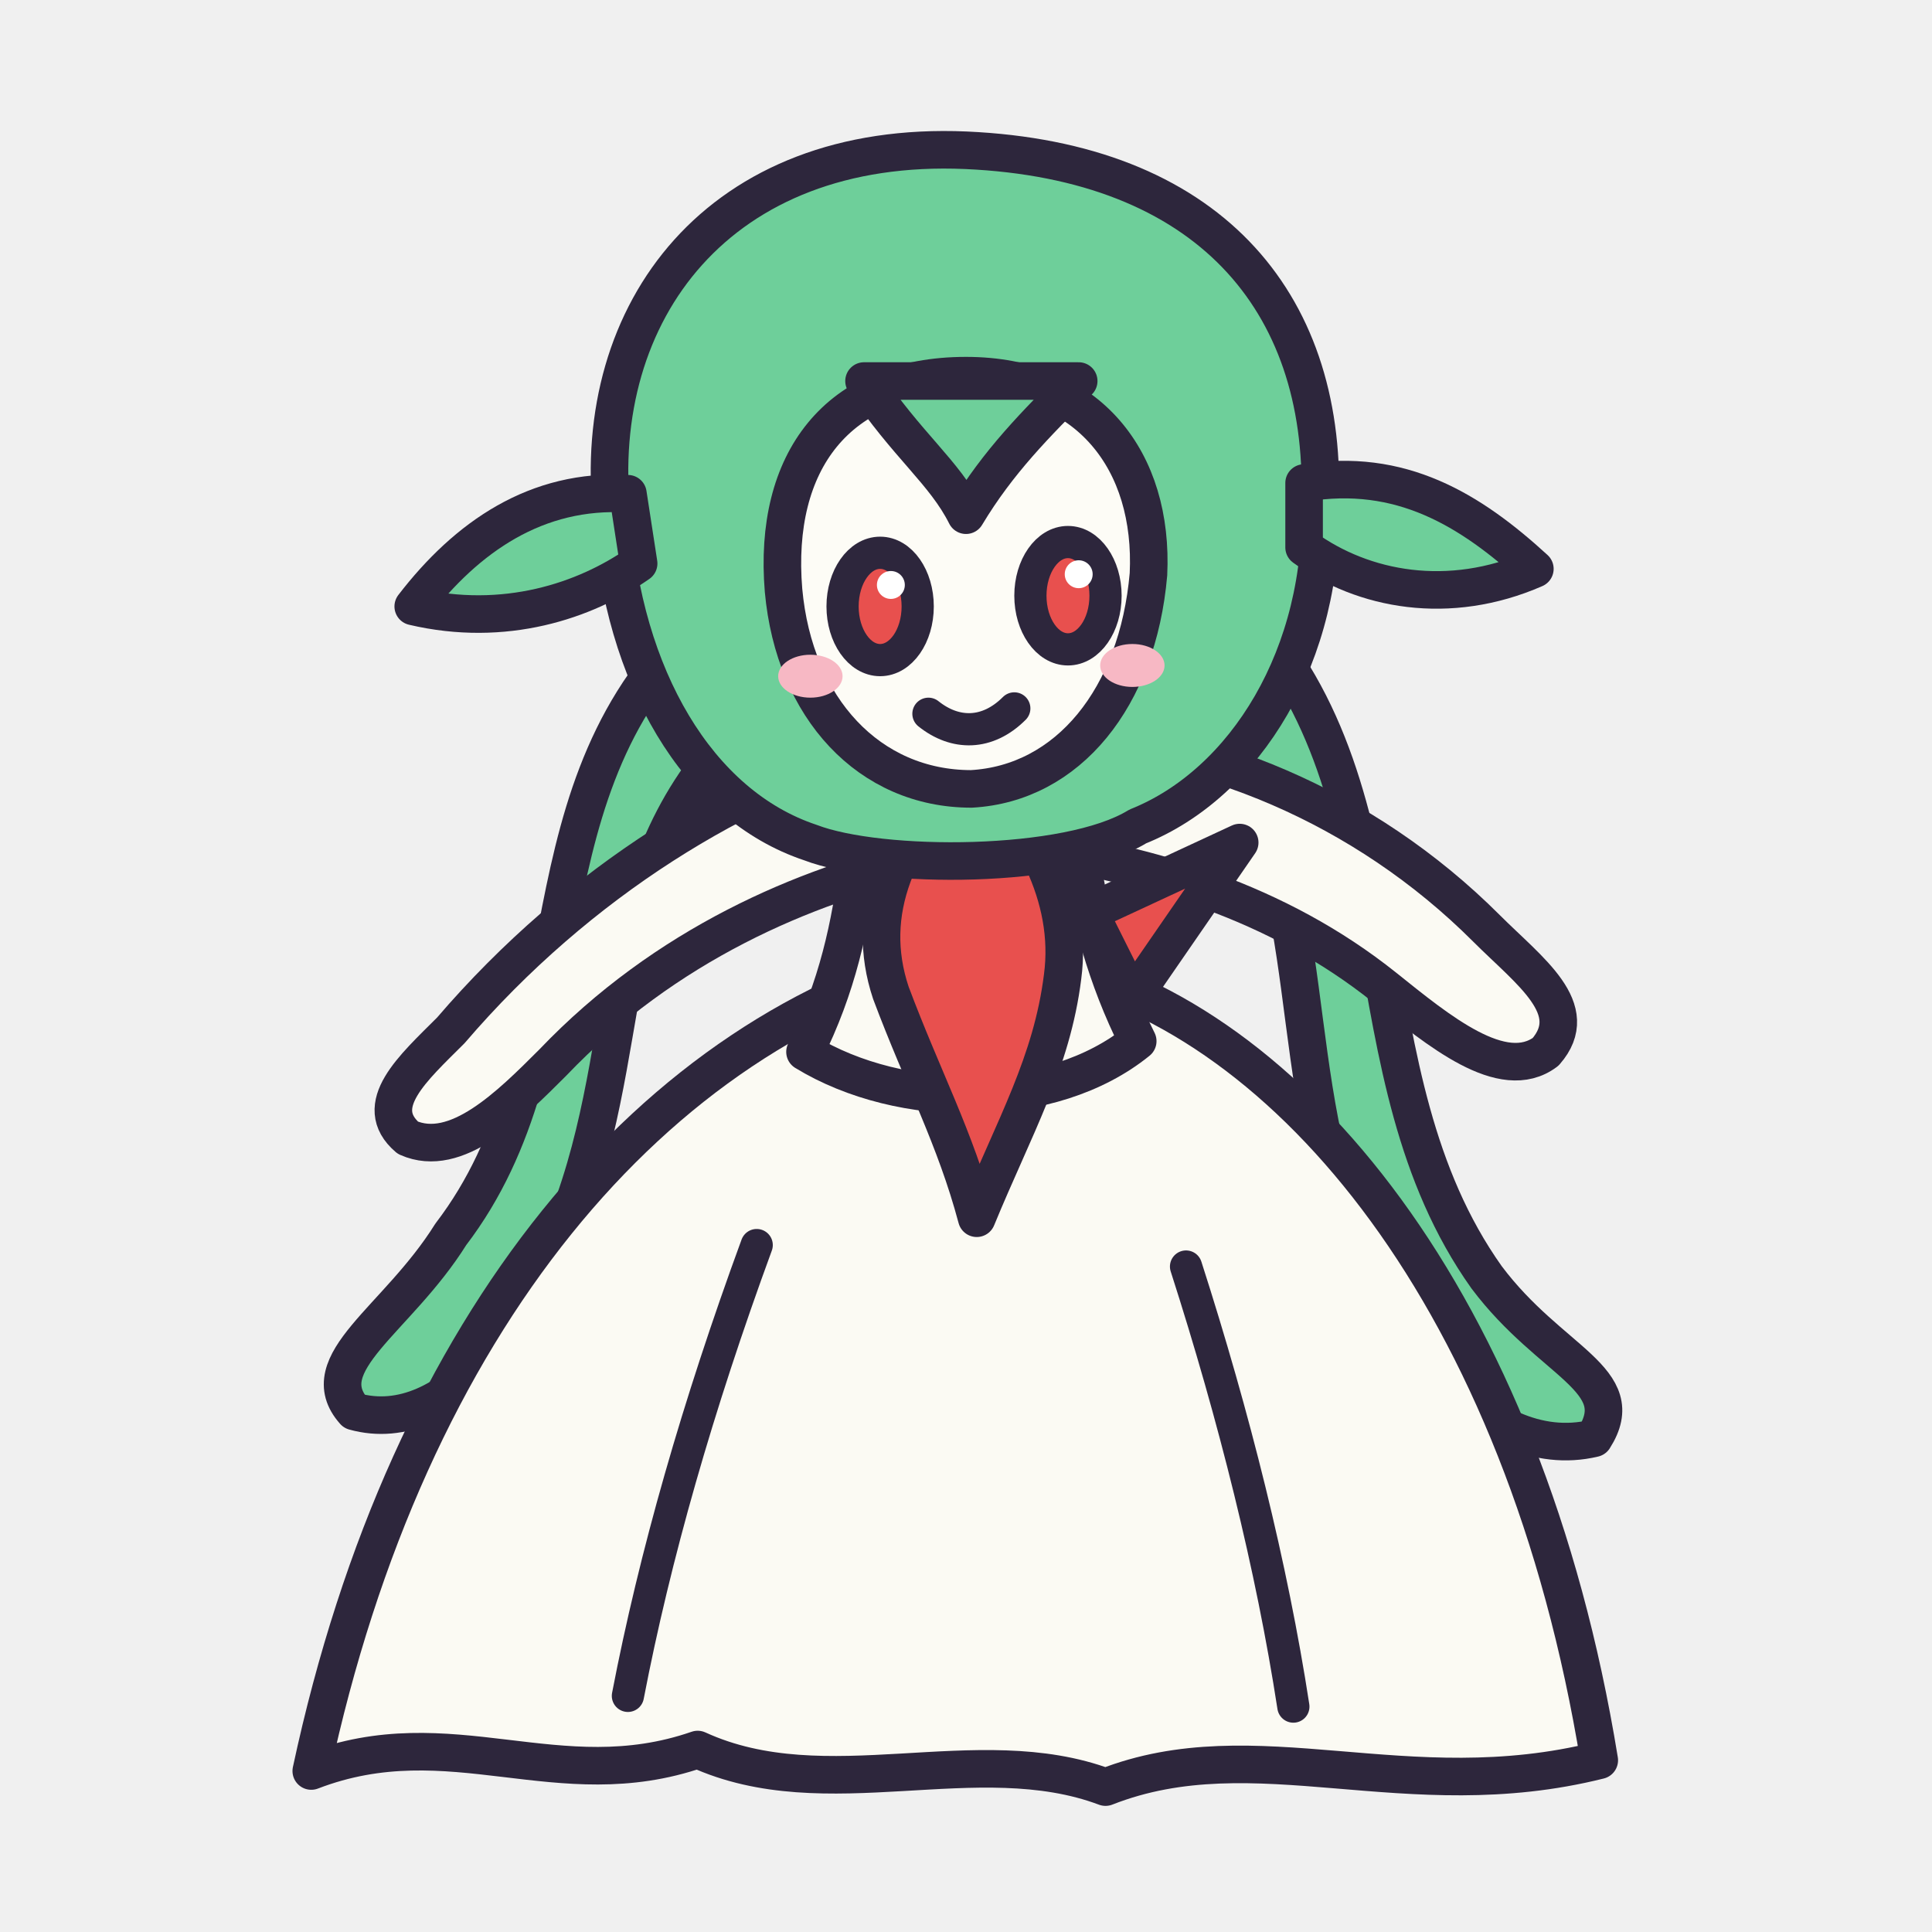
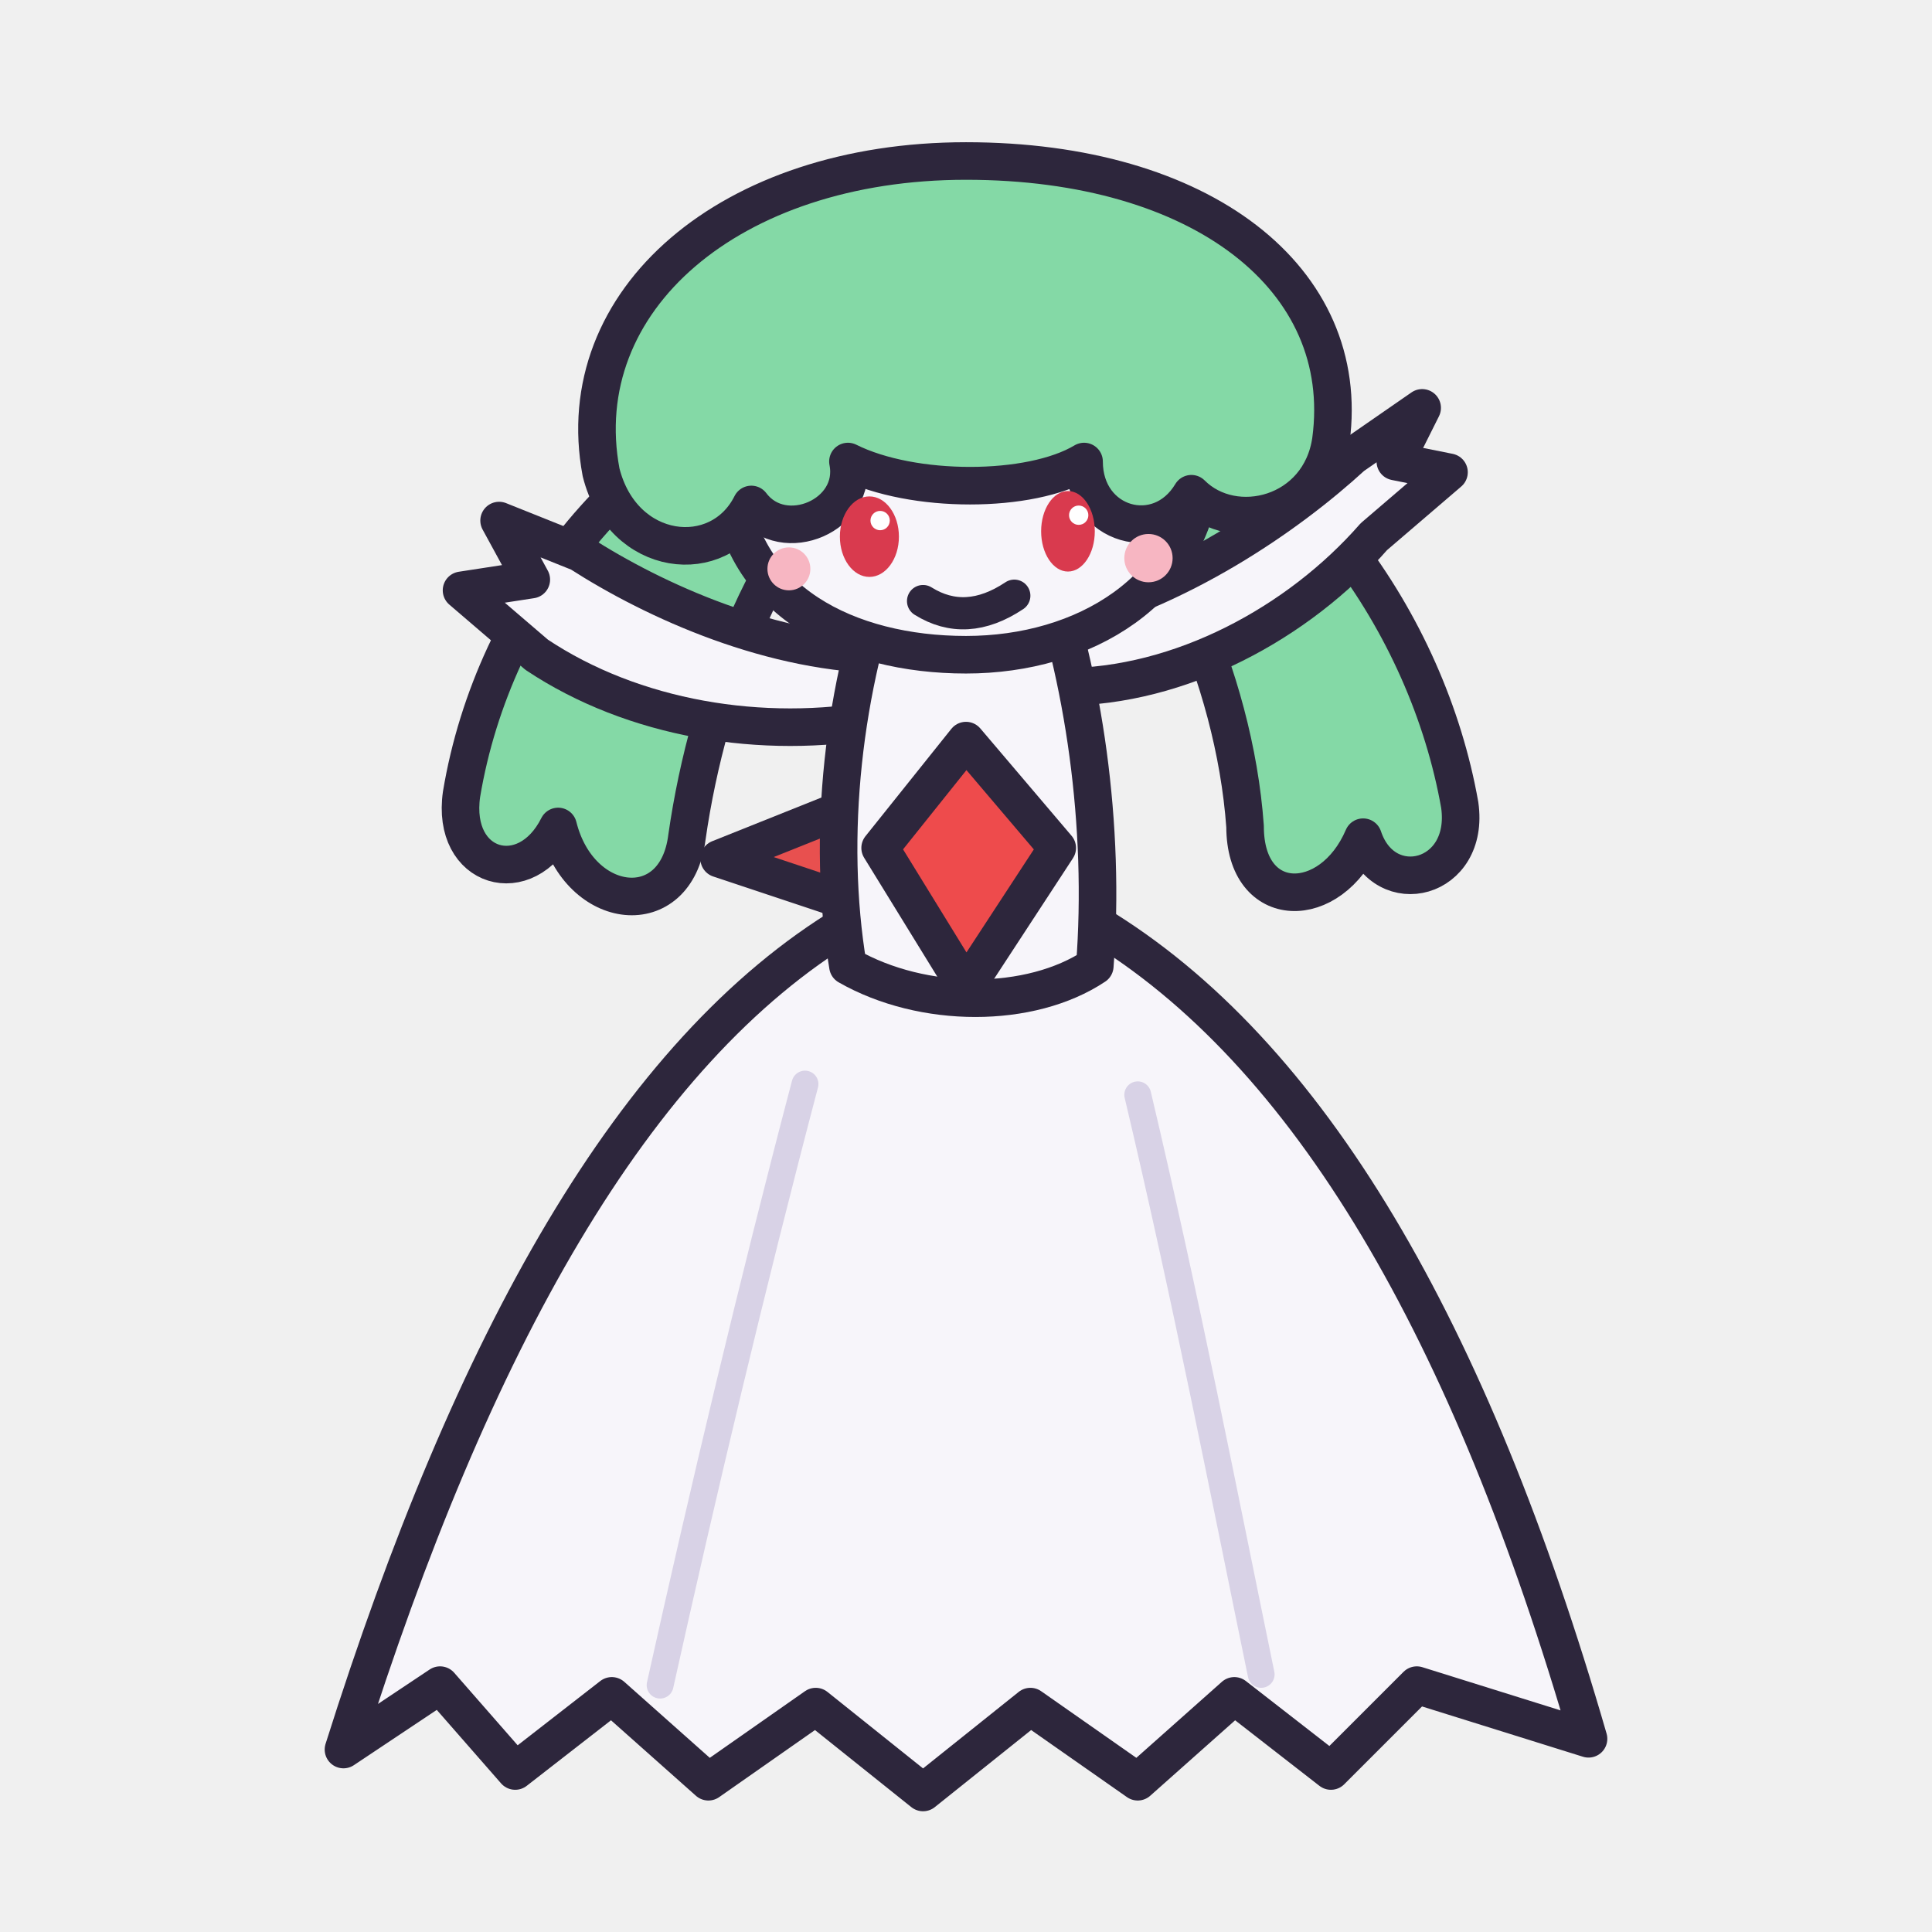
<svg xmlns="http://www.w3.org/2000/svg" viewBox="0 0 360 360">
  <g stroke="#2d263c" stroke-width="7" stroke-linejoin="round" stroke-linecap="round">
-     <path fill="#6ecf9a" d="M128 118 C 96 150, 110 196, 84 230 C 74 246, 58 254, 66 263 C 84 268, 100 245, 107 224 C 119 190, 112 158, 142 132 Z" />
-     <path fill="#6ecf9a" d="M232 114 C 264 148, 250 200, 277 238 C 289 254, 304 257, 297 268 C 276 273, 257 247, 249 222 C 239 188, 246 154, 219 128 Z" />
-     <path fill="#fbfaf3" d="M178 178 C 122 192, 76 246, 58 330 C 84 320, 104 335, 130 326 C 154 337, 182 324, 206 333 C 234 322, 262 337, 298 328 C 284 242, 240 190, 196 180 Z" />
-     <path fill="none" stroke-width="6" d="M141 232 C 130 262, 122 290, 117 316" />
-     <path fill="none" stroke-width="6" d="M221 236 C 230 264, 237 292, 241 318" />
-     <path fill="#fbfaf3" d="M166 138 C 138 146, 108 164, 84 192 C 77 199, 69 206, 76 212 C 85 216, 95 206, 103 198 C 124 176, 150 165, 172 160 Z" />
-     <path fill="#fbfaf3" d="M196 137 C 224 138, 254 150, 277 173 C 285 181, 295 188, 288 196 C 280 202, 268 192, 258 184 C 238 168, 214 161, 192 158 Z" />
-     <path fill="#e8504e" d="M203 170 L 231 157 L 211 186 Z" />
-     <path fill="#fbfaf3" d="M164 120 C 160 150, 162 172, 150 196 C 168 207, 196 207, 212 194 C 200 170, 200 148, 198 120 Z" />
-     <path fill="#e8504e" d="M181 142 C 167 156, 161 170, 166 185 C 172 201, 178 212, 182 227 C 189 210, 196 198, 198 182 C 200 167, 192 153, 181 142 Z" />
-     <path fill="#6ecf9a" d="M180 28 C 134 26, 110 58, 114 96 C 116 126, 130 150, 151 157 C 164 162, 199 162, 212 154 C 232 146, 247 122, 246 93 C 247 56, 225 30, 180 28 Z" />
-     <path fill="#6ecf9a" d="M117 92 C 100 91, 87 100, 77 113 C 94 117, 109 112, 119 105 Z" />
-     <path fill="#6ecf9a" d="M243 90 C 261 87, 274 95, 286 106 C 270 113, 254 110, 243 102 Z" />
-     <path fill="#fdfcf6" d="M180 70 C 156 70, 144 86, 146 110 C 148 132, 162 147, 181 147 C 199 146, 212 130, 214 107 C 215 86, 203 70, 180 70 Z" />
-     <path fill="#6ecf9a" d="M161 71 C 169 83, 176 88, 180 96 C 186 86, 193 79, 201 71 Z" />
-     <ellipse fill="#e8504e" stroke-width="6" cx="164" cy="113" rx="7" ry="10" />
-     <ellipse fill="#e8504e" stroke-width="6" cx="199" cy="111" rx="7" ry="10" />
-     <path fill="none" stroke-width="6" d="M173 133 C 178 137, 184 137, 189 132" />
+     <path d="M152,70 C118,80 92,112 86,148 C84,162 98,166 104,154 C108,170 126,172 128,156 C132,128 144,98 162,84 Z" fill="#84d9a6" />
+     <path d="M208,70 C242,82 266,116 272,150 C274,164 258,168 254,156 C248,170 232,170 232,154 C230,126 216,96 200,82 Z" fill="#84d9a6" />
+     <path d="M158,172 C118,196 88,250 64,326 L82,314 L96,330 L114,316 L132,332 L152,318 L172,334 L192,318 L212,332 L230,316 L248,330 L264,314 L296,324 C274,248 244,196 204,172 Z" fill="#f7f5fa" />
+     <path d="M150,202 C140,240 131,278 123,314" fill="none" stroke="#d8d2e6" stroke-width="5" />
+     <path d="M212,204 C221,242 228,278 235,312" fill="none" stroke="#d8d2e6" stroke-width="5" />
+     <polygon points="164,148 134,160 164,170" fill="#e8504f" />
+     <path d="M164,134 C142,138 118,134 100,122 L86,110 L99,108 L93,97 L108,103 C122,112 144,122 166,122 Z" fill="#f7f5fa" />
+     <path d="M198,128 C220,128 242,116 256,100 L270,88 L260,86 L265,76 L252,85 C240,96 220,110 196,116 Z" fill="#f7f5fa" />
+     <path d="M166,104 C157,128 154,156 158,180 C172,188 192,188 204,180 C206,154 202,126 194,104 Z" fill="#f7f5fa" />
+     <polygon points="180,138 197,158 180,184 164,158" fill="#ee4b4c" />
+     <path d="M180,44 C150,44 134,66 136,90 C138,112 158,122 180,122 C202,122 222,110 224,88 C226,64 210,44 180,44 Z" fill="#f7f5fa" />
+     <path d="M180,30 C136,30 106,56 112,88 C116,104 134,106 140,94 C146,102 160,96 158,86 C170,92 192,92 202,86 C202,98 216,102 222,92 C230,100 246,96 248,82 C252,52 224,30 180,30 Z" fill="#84d9a6" />
  </g>
-   <circle fill="#ffffff" cx="166" cy="109" r="2.6" />
-   <circle fill="#ffffff" cx="201" cy="107" r="2.6" />
-   <ellipse fill="#f7b8c4" cx="151" cy="126" rx="6" ry="4" />
-   <ellipse fill="#f7b8c4" cx="211" cy="124" rx="6" ry="4" />
+   <ellipse cx="162" cy="100" rx="5.5" ry="7.5" fill="#d93a4e" />
+   <ellipse cx="199" cy="99" rx="5" ry="7.5" fill="#d93a4e" />
+   <circle cx="164" cy="97" r="1.8" fill="#ffffff" />
+   <circle cx="201" cy="96" r="1.8" fill="#ffffff" />
+   <path d="M172,112 Q180,117 189,111" fill="none" stroke="#2d263c" stroke-width="6" stroke-linecap="round" />
+   <circle cx="147" cy="106" r="4" fill="#f7b6c2" />
+   <circle cx="214" cy="104" r="4.5" fill="#f7b6c2" />
</svg>
